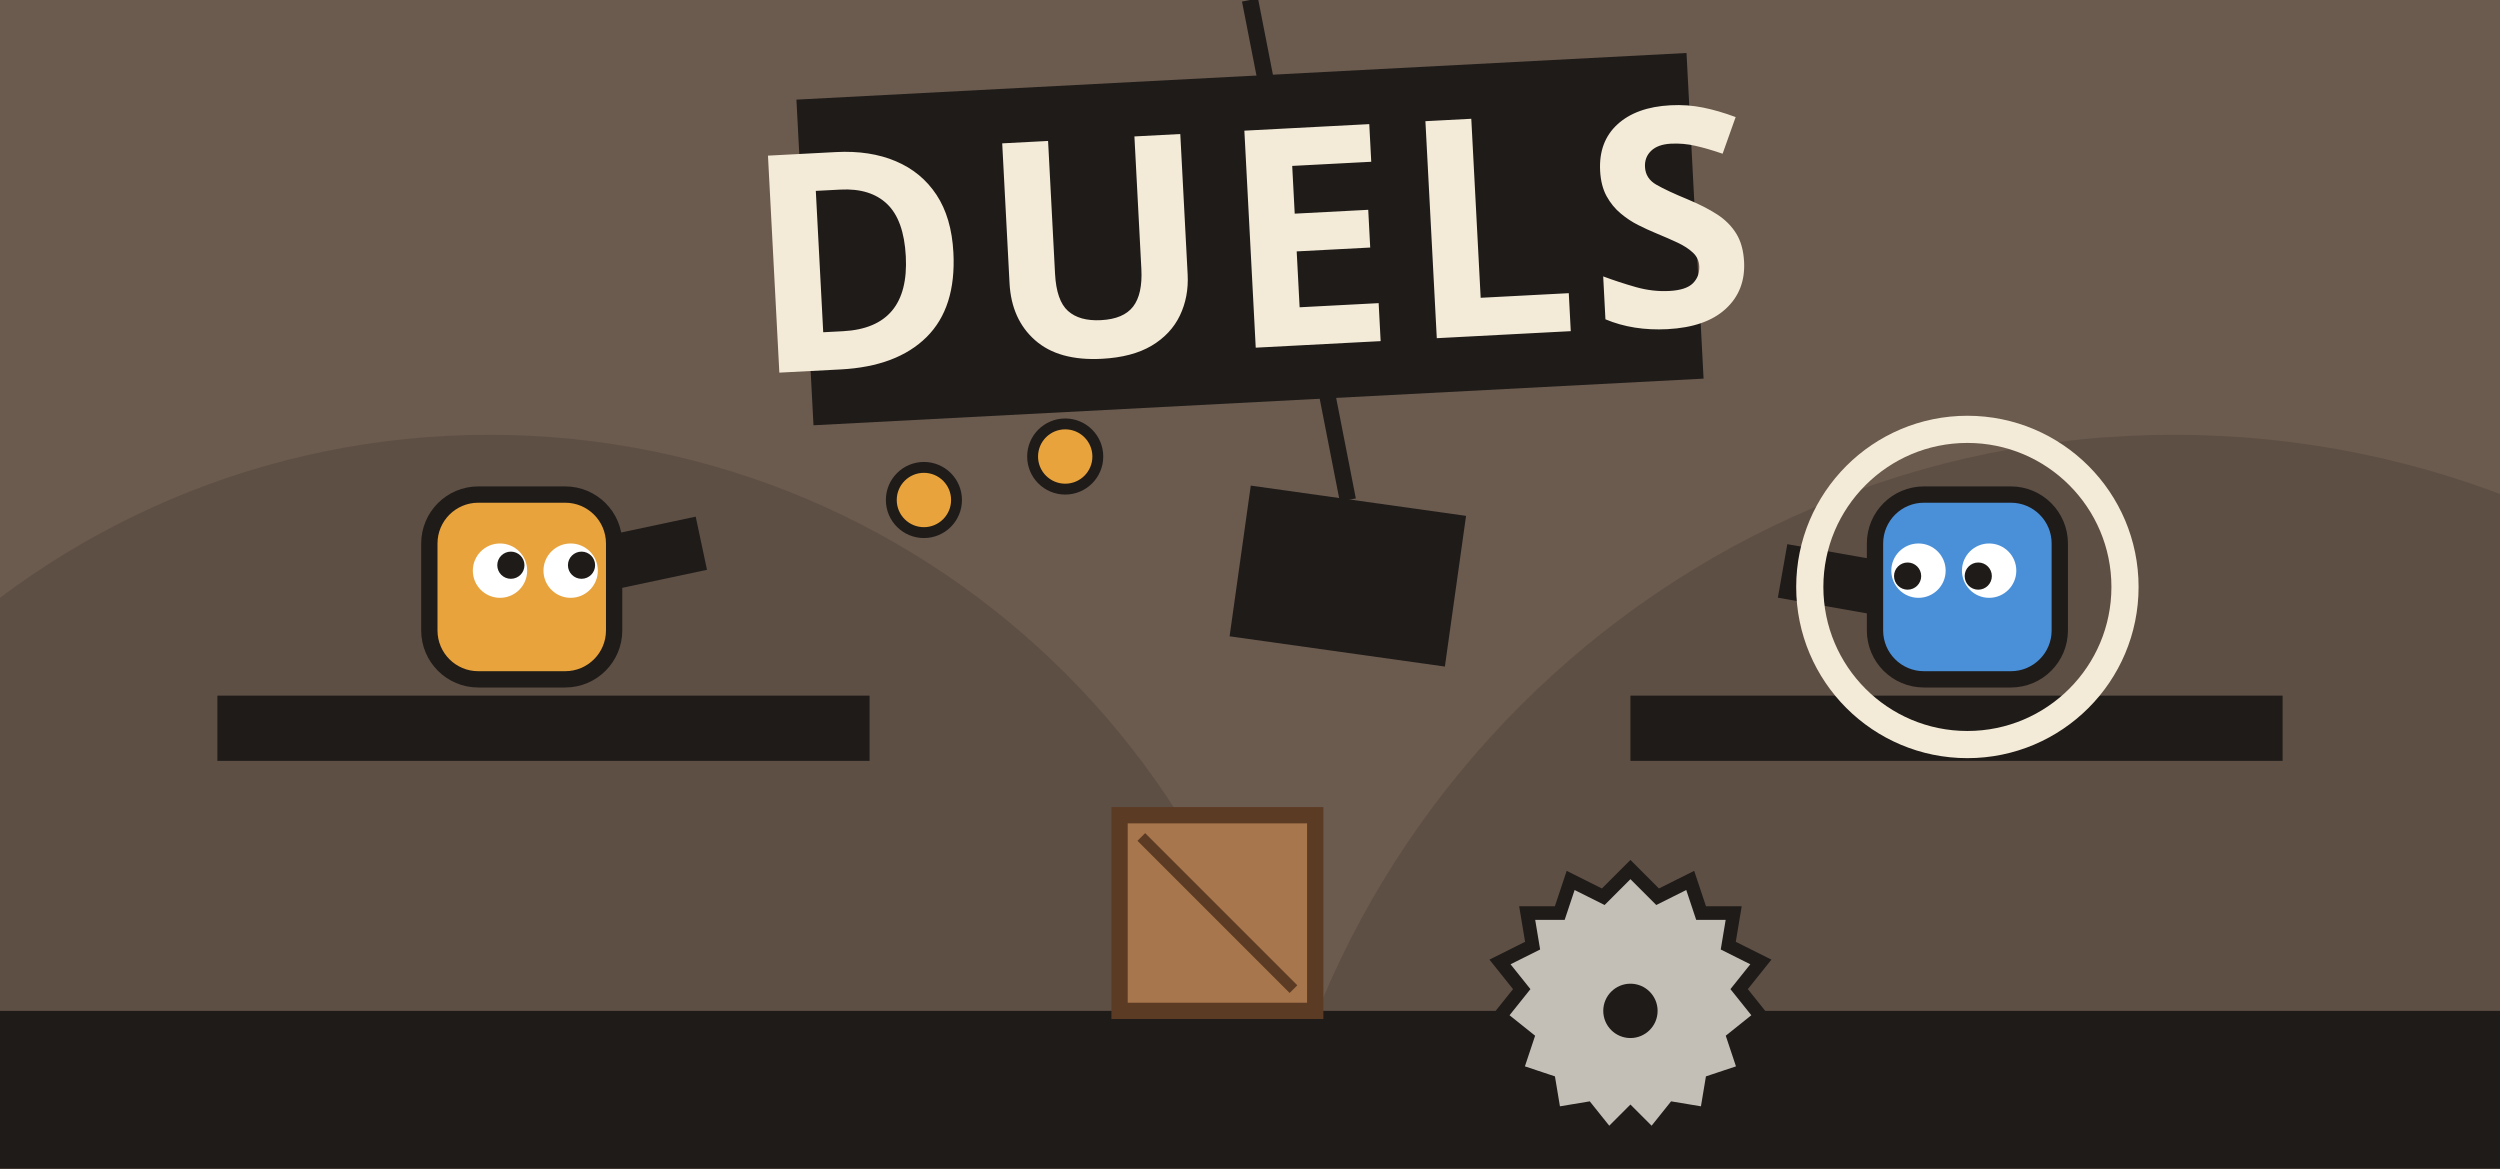
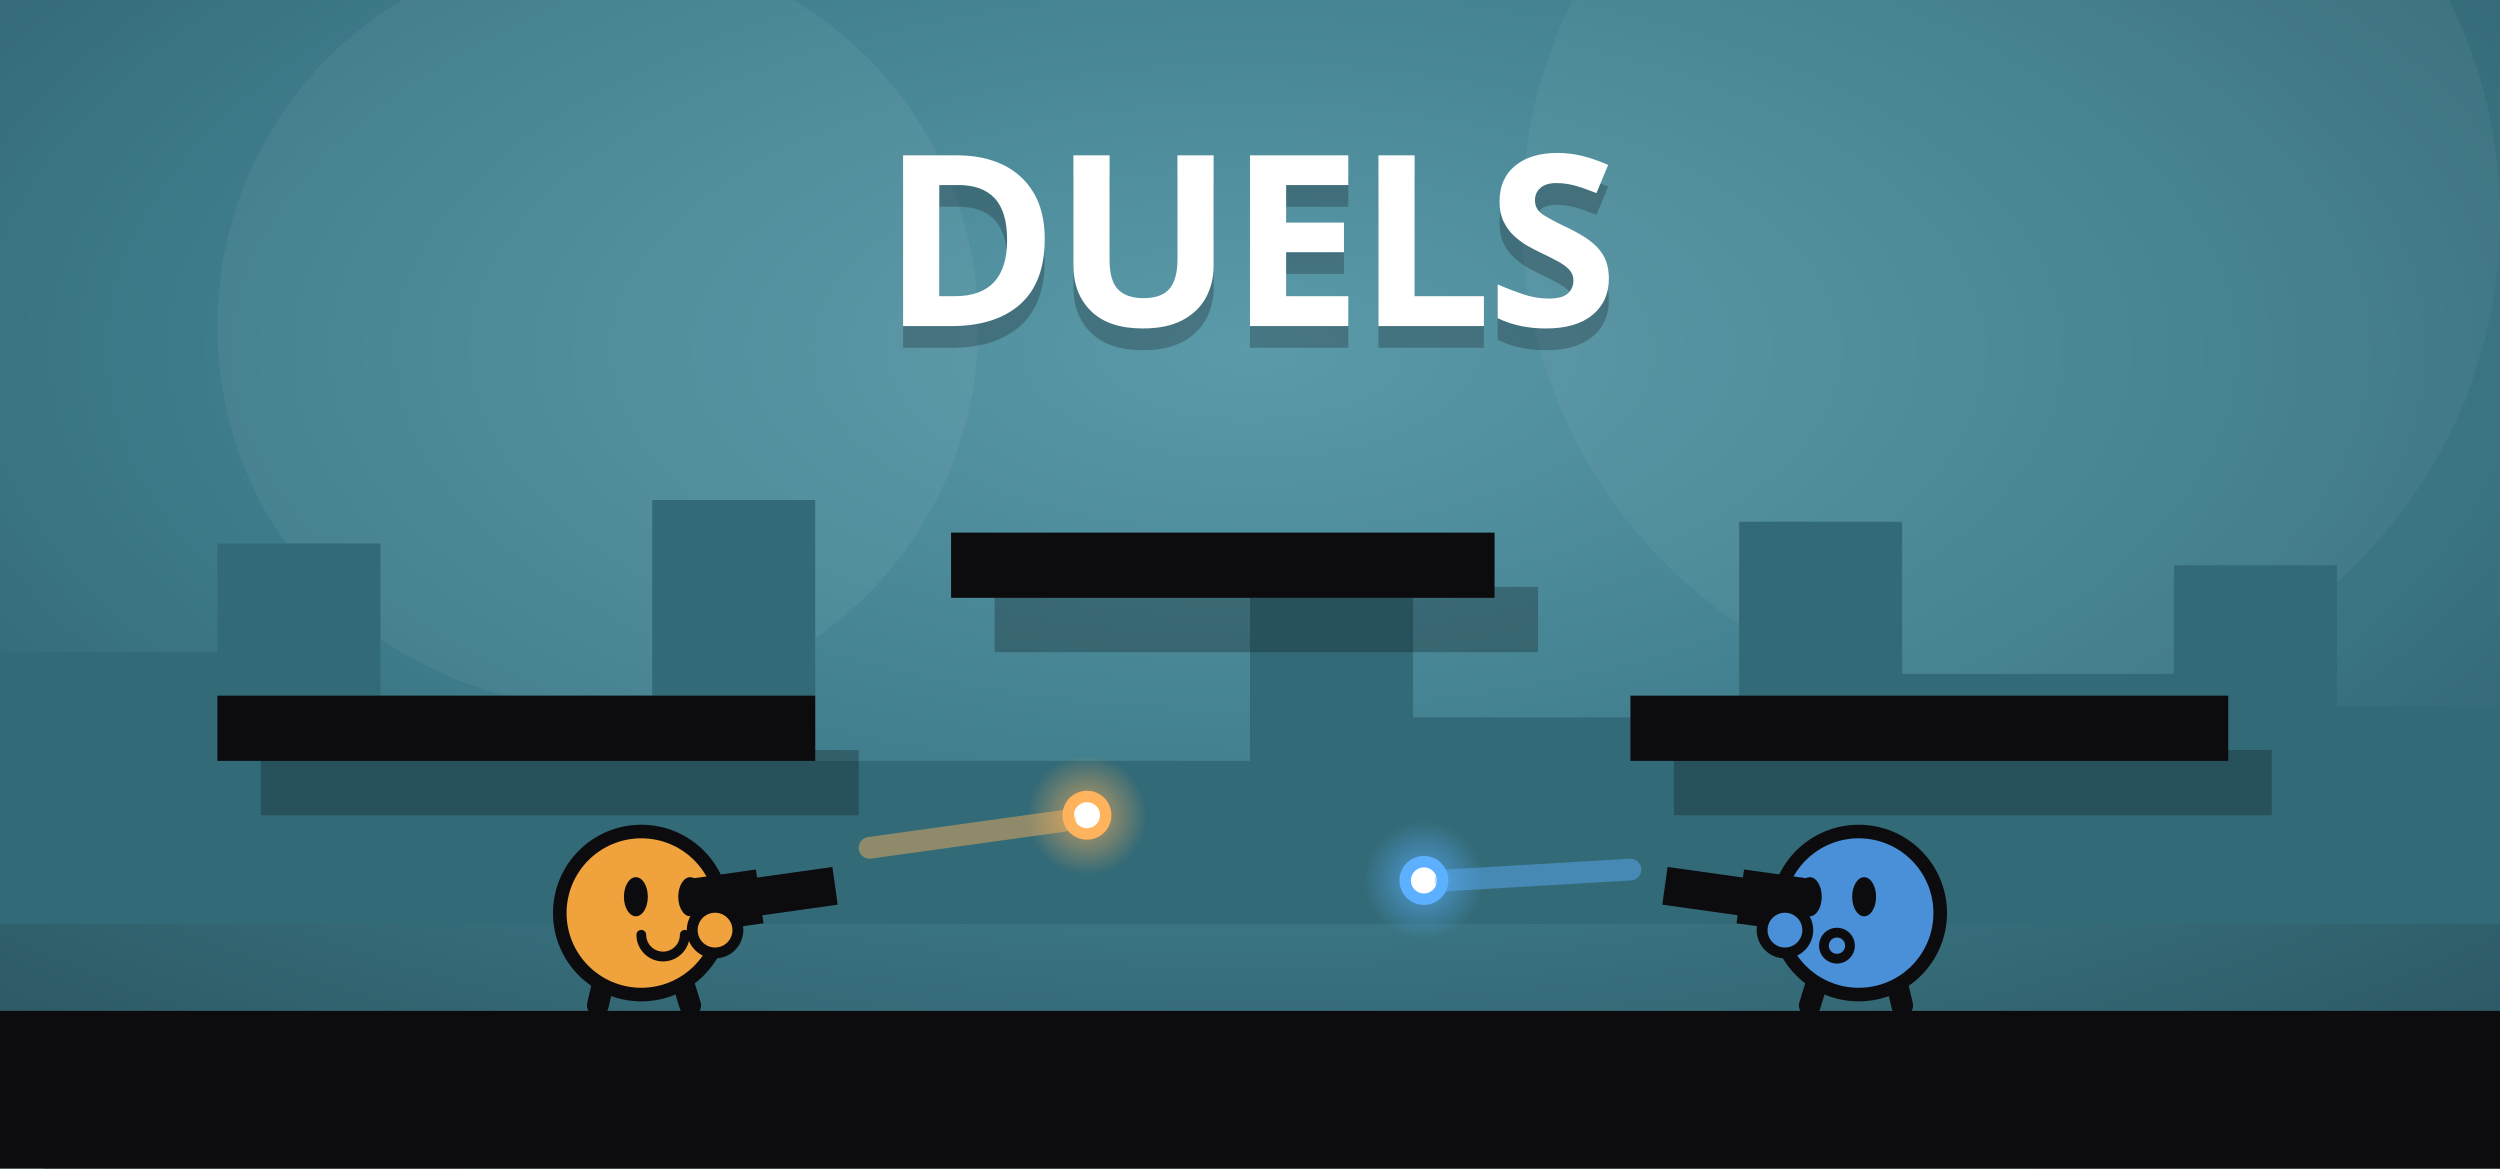
<svg xmlns="http://www.w3.org/2000/svg" viewBox="0 0 460 215">
-   <rect width="460" height="215" fill="#6b5a4e" />
-   <circle cx="90" cy="230" r="150" fill="#5e4f44" />
-   <circle cx="400" cy="250" r="170" fill="#5e4f44" />
-   <rect x="0" y="186" width="460" height="29" fill="#1e1b19" />
-   <rect x="40" y="128" width="120" height="12" fill="#1e1b19" />
-   <rect x="300" y="128" width="120" height="12" fill="#1e1b19" />
-   <line x1="230" y1="0" x2="248" y2="92" stroke="#1e1b19" stroke-width="3" />
-   <rect x="228" y="92" width="40" height="28" fill="#1e1b19" transform="rotate(8 248 106)" />
-   <rect x="206" y="150" width="36" height="36" fill="#a8764c" stroke="#5c3b24" stroke-width="3" />
-   <path d="M210 154l28 28" stroke="#5c3b24" stroke-width="2" />
-   <g transform="translate(300 186)">
-     <path d="M0-26 5-21 11-24 13-18 19-18 18-12 24-9 20-4 24 1 19 5 21 11 15 13 14 19 8 18 4 23 0 19-4 23-8 18-14 19-15 13-21 11-19 5-24 1-20-4-24-9-18-12-19-18-13-18-11-24-5-21z" fill="#c4bfb6" stroke="#1e1b19" stroke-width="2.5" />
-     <circle r="5" fill="#1e1b19" />
+   <defs>
+     <radialGradient id="sky" cx=".5" cy=".3" r=".8">
+       <stop offset="0" stop-color="#5b9aa9" />
+       <stop offset=".5" stop-color="#3f7d8c" />
+       <stop offset="1" stop-color="#2a5560" />
+     </radialGradient>
+     <radialGradient id="glowO" r=".5">
+       <stop offset="0" stop-color="#ffb35c" stop-opacity=".7" />
+       <stop offset="1" stop-color="#ffb35c" stop-opacity="0" />
+     </radialGradient>
+     <radialGradient id="glowB" r=".5">
+       <stop offset="0" stop-color="#5cb0ff" stop-opacity=".7" />
+       <stop offset="1" stop-color="#5cb0ff" stop-opacity="0" />
+     </radialGradient>
+   </defs>
+   <rect width="460" height="215" fill="url(#sky)" />
+   <circle cx="110" cy="60" r="70" fill="#fff" opacity=".05" />
+   <circle cx="370" cy="40" r="90" fill="#fff" opacity=".04" />
+   <path d="M0 170 L0 120 L40 120 L40 100 L70 100 L70 128 L120 128 L120 92 L150 92 L150 140 L230 140 L230 110 L260 110 L260 132 L320 132 L320 96 L350 96 L350 124 L400 124 L400 104 L430 104 L430 130 L460 130 L460 170 Z" fill="#336a77" />
+   <g fill="#000" opacity=".24">
+     <rect x="8" y="196" width="460" height="29" />
+     <rect x="48" y="138" width="110" height="12" />
+     <rect x="308" y="138" width="110" height="12" />
+     <rect x="183" y="108" width="100" height="12" />
  </g>
-   <g transform="translate(96 108)">
-     <rect x="8" y="-6" width="26" height="10" fill="#1e1b19" transform="rotate(-12)" />
-     <rect x="-17" y="-17" width="34" height="34" rx="9" fill="#e8a33d" stroke="#1e1b19" stroke-width="3" />
-     <circle cx="-4" cy="-3" r="5" fill="#fff" />
-     <circle cx="9" cy="-3" r="5" fill="#fff" />
-     <circle cx="-2" cy="-4" r="2.5" fill="#1e1b19" />
-     <circle cx="11" cy="-4" r="2.5" fill="#1e1b19" />
+   <g fill="#0c0c0f">
+     <rect x="0" y="186" width="460" height="29" />
+     <rect x="40" y="128" width="110" height="12" />
+     <rect x="300" y="128" width="110" height="12" />
+     <rect x="175" y="98" width="100" height="12" />
  </g>
-   <g transform="translate(362 108)">
-     <rect x="-34" y="-2" width="26" height="10" fill="#1e1b19" transform="rotate(10)" />
-     <rect x="-17" y="-17" width="34" height="34" rx="9" fill="#4a90d9" stroke="#1e1b19" stroke-width="3" />
-     <circle cx="-9" cy="-3" r="5" fill="#fff" />
-     <circle cx="4" cy="-3" r="5" fill="#fff" />
-     <circle cx="-11" cy="-2" r="2.5" fill="#1e1b19" />
-     <circle cx="2" cy="-2" r="2.5" fill="#1e1b19" />
-     <circle r="29" fill="none" stroke="#f3ead7" stroke-width="5" />
+   <circle cx="200" cy="150" r="11" fill="url(#glowO)" />
+   <circle cx="200" cy="150" r="4.5" fill="#ffb35c" />
+   <circle cx="200" cy="150" r="2.4" fill="#fff" />
+   <path d="M160 156 L196 151" stroke="#ffb35c" stroke-width="4" stroke-linecap="round" opacity=".45" />
+   <circle cx="262" cy="162" r="11" fill="url(#glowB)" />
+   <circle cx="262" cy="162" r="4.5" fill="#5cb0ff" />
+   <circle cx="262" cy="162" r="2.4" fill="#fff" />
+   <path d="M300 160 L266 162" stroke="#5cb0ff" stroke-width="4" stroke-linecap="round" opacity=".45" />
+   <g transform="translate(118 168)">
+     <path d="M-5 4 L-8 17 M5 4 L9 17" stroke="#0c0c0f" stroke-width="4" stroke-linecap="round" />
+     <circle r="15" fill="#f0a23c" stroke="#0c0c0f" stroke-width="2.5" />
+     <ellipse cx="-1" cy="-3" rx="2.2" ry="3.6" fill="#0c0c0f" />
+     <ellipse cx="9" cy="-3" rx="2.2" ry="3.6" fill="#0c0c0f" />
+     <path d="M0 4 a4 4 0 0 0 8 0" fill="none" stroke="#0c0c0f" stroke-width="1.8" stroke-linecap="round" />
+     <g transform="rotate(-8)">
+       <rect x="10" y="-5" width="12" height="10" fill="#0c0c0f" />
+       <rect x="16" y="-3.5" width="20" height="7" fill="#0c0c0f" />
+       <circle cx="13" cy="5" r="4.2" fill="#f0a23c" stroke="#0c0c0f" stroke-width="2" />
+     </g>
  </g>
-   <circle cx="170" cy="92" r="6" fill="#e8a33d" stroke="#1e1b19" stroke-width="2" />
-   <circle cx="196" cy="84" r="6" fill="#e8a33d" stroke="#1e1b19" stroke-width="2" />
-   <g transform="rotate(-3 230 44)">
-     <rect x="148" y="14" width="164" height="60" fill="#1e1b19" />
-     <text x="230" y="64" text-anchor="middle" font-family="Barlow Condensed, Arial Narrow, Impact, sans-serif" font-weight="700" font-size="56" fill="#f3ead7" letter-spacing="2">DUELS</text>
+   <g transform="translate(342 168)">
+     <path d="M-5 4 L-9 17 M5 4 L8 17" stroke="#0c0c0f" stroke-width="4" stroke-linecap="round" />
+     <circle r="15" fill="#4a90d9" stroke="#0c0c0f" stroke-width="2.5" />
+     <ellipse cx="-9" cy="-3" rx="2.2" ry="3.6" fill="#0c0c0f" />
+     <ellipse cx="1" cy="-3" rx="2.2" ry="3.6" fill="#0c0c0f" />
+     <circle cx="-4" cy="6" r="2.4" fill="none" stroke="#0c0c0f" stroke-width="1.8" />
+     <g transform="rotate(188)">
+       <rect x="10" y="-5" width="12" height="10" fill="#0c0c0f" />
+       <rect x="16" y="-3.5" width="20" height="7" fill="#0c0c0f" />
+       <circle cx="13" cy="-5" r="4.2" fill="#4a90d9" stroke="#0c0c0f" stroke-width="2" />
+     </g>
  </g>
+   <text x="230" y="64" text-anchor="middle" font-family="Unbounded, 'Arial Black', Impact, sans-serif" font-weight="800" font-size="44" letter-spacing="-1" fill="#0c0c0f" opacity=".25">DUELS</text>
+   <text x="230" y="60" text-anchor="middle" font-family="Unbounded, 'Arial Black', Impact, sans-serif" font-weight="800" font-size="44" letter-spacing="-1" fill="#fff">DUELS</text>
</svg>
